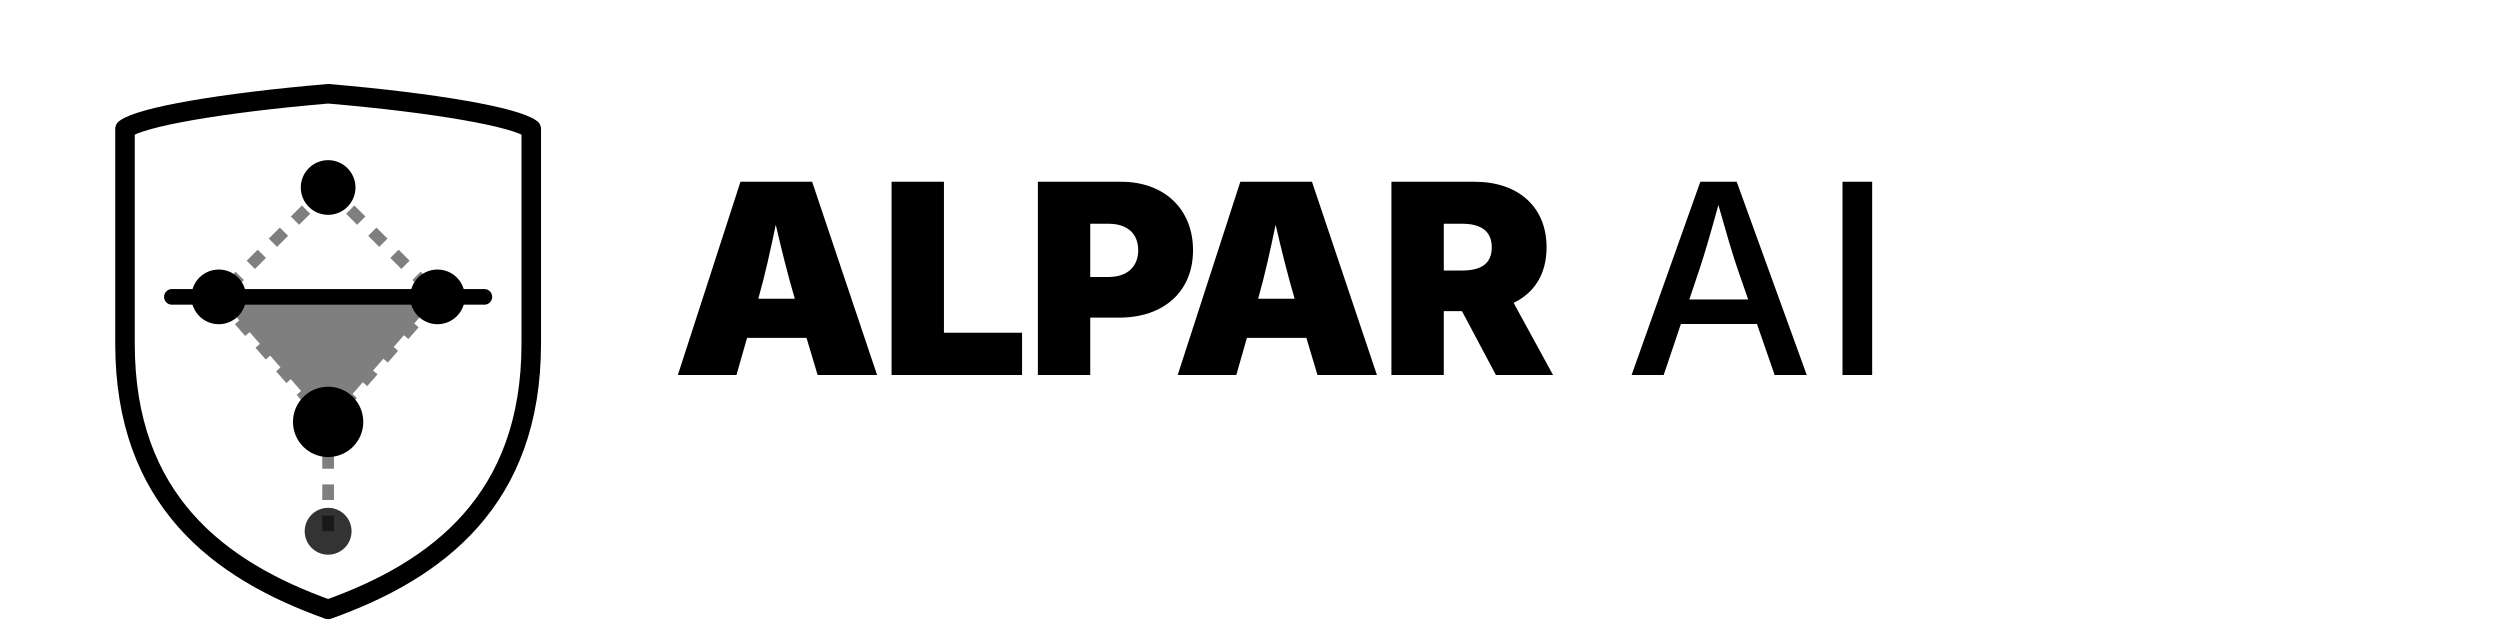
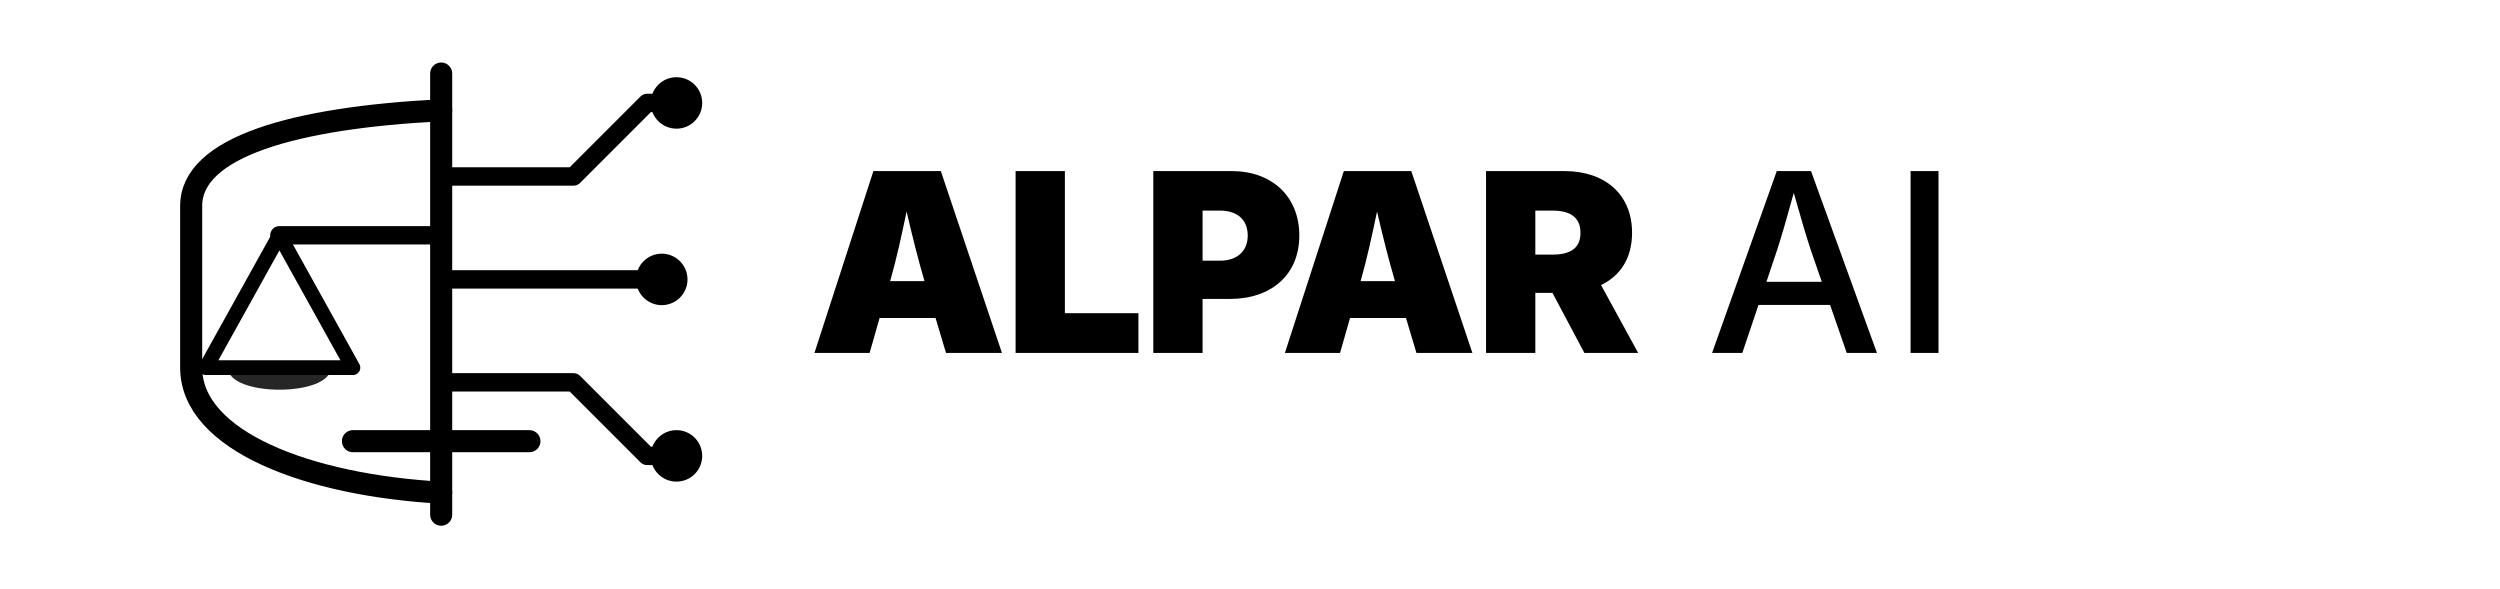
- <svg xmlns="http://www.w3.org/2000/svg" viewBox="0 0 320 80" width="320" height="80" role="img" aria-label="ALPAR AI">
-   <g transform="translate(10, 8)">
-     <path d="M 32,4 C 18,5.2 8,7 6,8.5 V 36 C 6,56 18,65 32,70 C 46,65 58,56 58,36 V 8.5 C 56,7 46,5.2 32,4 Z" fill="none" stroke="#000000" stroke-width="2.5" stroke-linejoin="round" />
-     <path d="M 32,16 L 18,30 M 32,16 L 46,30 M 18,30 L 32,46 L 46,30 M 32,46 L 32,60" stroke="#000000" stroke-width="1.5" stroke-dasharray="2,2" opacity="0.5" />
-     <circle cx="32" cy="16" r="3.5" fill="#000000" />
-     <circle cx="18" cy="30" r="3.5" fill="#000000" />
-     <circle cx="46" cy="30" r="3.5" fill="#000000" />
-     <circle cx="32" cy="46" r="4.5" fill="#000000" />
-     <circle cx="32" cy="60" r="3" fill="#000000" opacity="0.8" />
-     <path d="M 12,30 H 52" stroke="#000000" stroke-width="2" stroke-linecap="round" />
+ <svg xmlns="http://www.w3.org/2000/svg" viewBox="0 0 340 80" width="340" height="80" role="img" aria-label="ALPAR AI">
+   <g transform="translate(10, 0)">
+     <path d="M 50,10 V 70" stroke="#000000" stroke-width="3" stroke-linecap="round" />
+     <path d="M 50,15 C 30,16 16,20 16,28 V 50 C 16,60 32,66 50,67" fill="none" stroke="#000000" stroke-width="3" stroke-linecap="round" />
+     <path d="M 50,32 H 28" stroke="#000000" stroke-width="2.5" stroke-linecap="round" />
+     <path d="M 28,32 L 18,50 H 38 Z" fill="none" stroke="#000000" stroke-width="2" stroke-linejoin="round" />
+     <path d="M 21,50 C 21,54 35,54 35,50 Z" fill="#000000" opacity="0.85" />
+     <path d="M 38,60 H 62" stroke="#000000" stroke-width="3" stroke-linecap="round" />
+     <path d="M 50,24 H 68 L 78,14 H 82" fill="none" stroke="#000000" stroke-width="2.5" stroke-linecap="round" stroke-linejoin="round" />
+     <circle cx="82" cy="14" r="3.5" fill="#000000" />
+     <path d="M 50,38 H 80" fill="none" stroke="#000000" stroke-width="2.5" stroke-linecap="round" />
+     <circle cx="80" cy="38" r="3.5" fill="#000000" />
+     <path d="M 50,52 H 68 L 78,62 H 82" fill="none" stroke="#000000" stroke-width="2.5" stroke-linecap="round" stroke-linejoin="round" />
+     <circle cx="82" cy="62" r="3.5" fill="#000000" />
  </g>
-   <g transform="translate(86, 0)" font-family="Inter, -apple-system, BlinkMacSystemFont, 'Segoe UI', system-ui, sans-serif" font-weight="900" letter-spacing="-0.5">
+   <g transform="translate(110, 0)" font-family="Inter, -apple-system, BlinkMacSystemFont, 'Segoe UI', system-ui, sans-serif" font-weight="900" letter-spacing="-0.5">
    <text x="0" y="48" font-size="34" fill="#000000">ALPAR</text>
    <text x="122" y="48" font-size="34" font-weight="500" fill="#000000" letter-spacing="1">AI</text>
  </g>
</svg>
